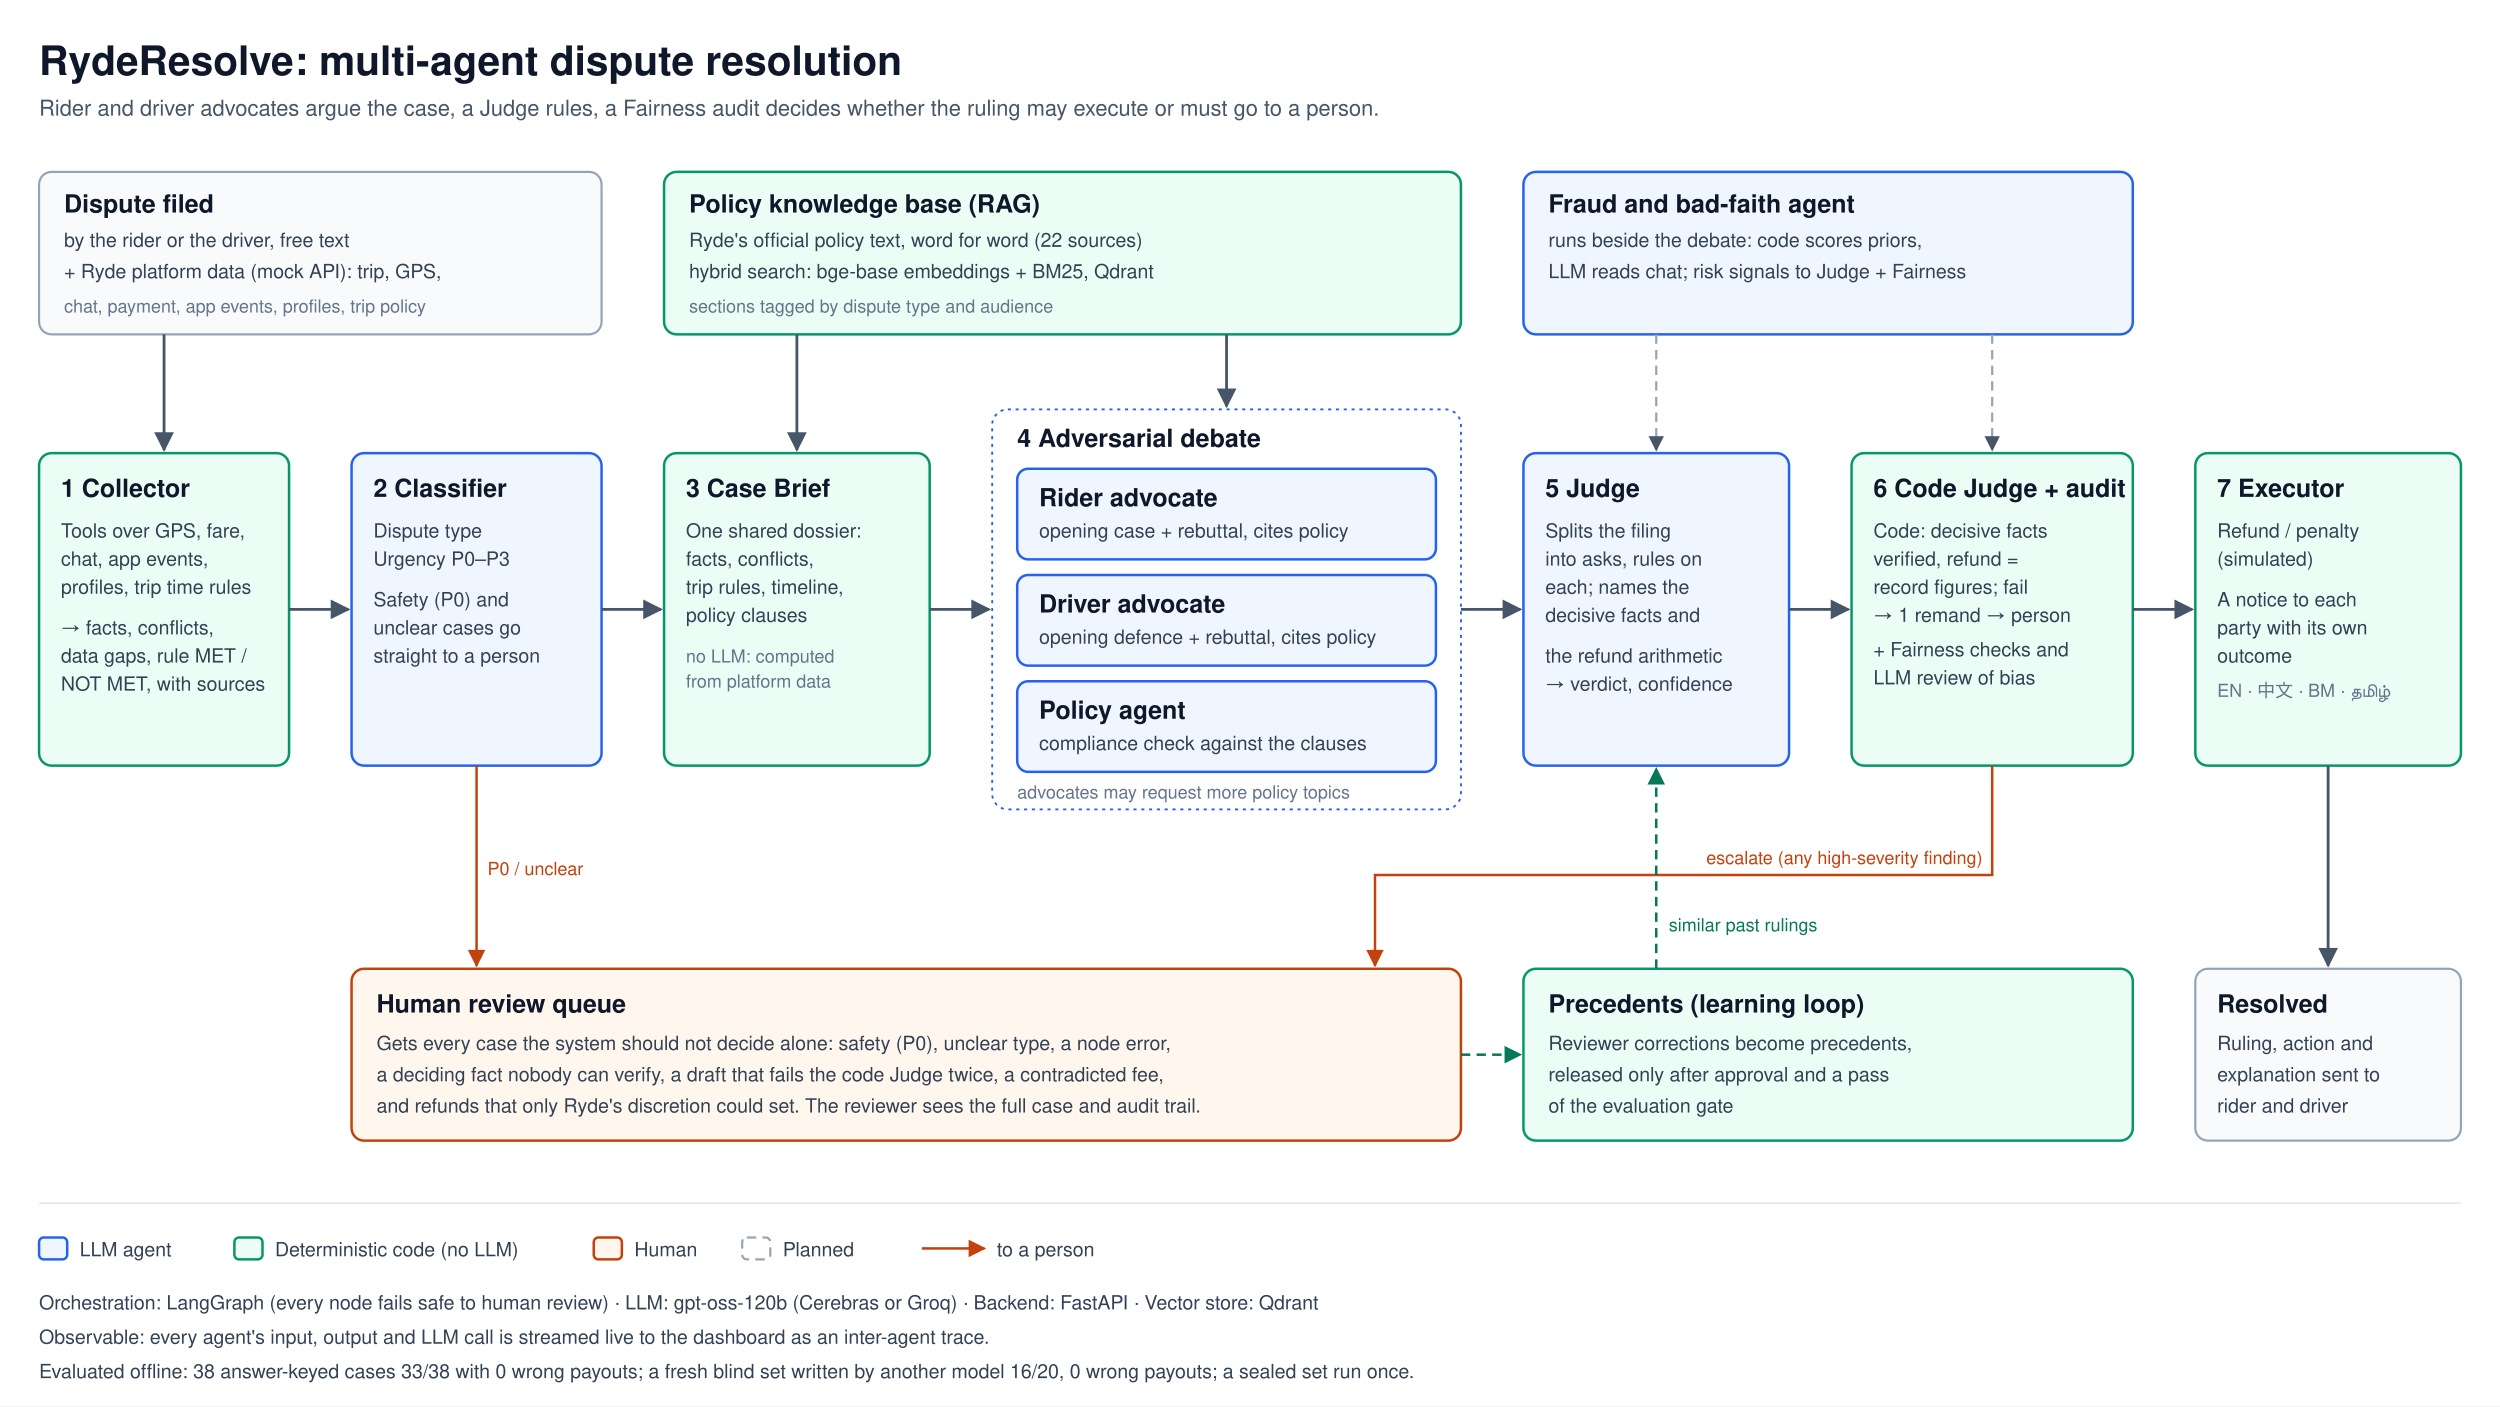
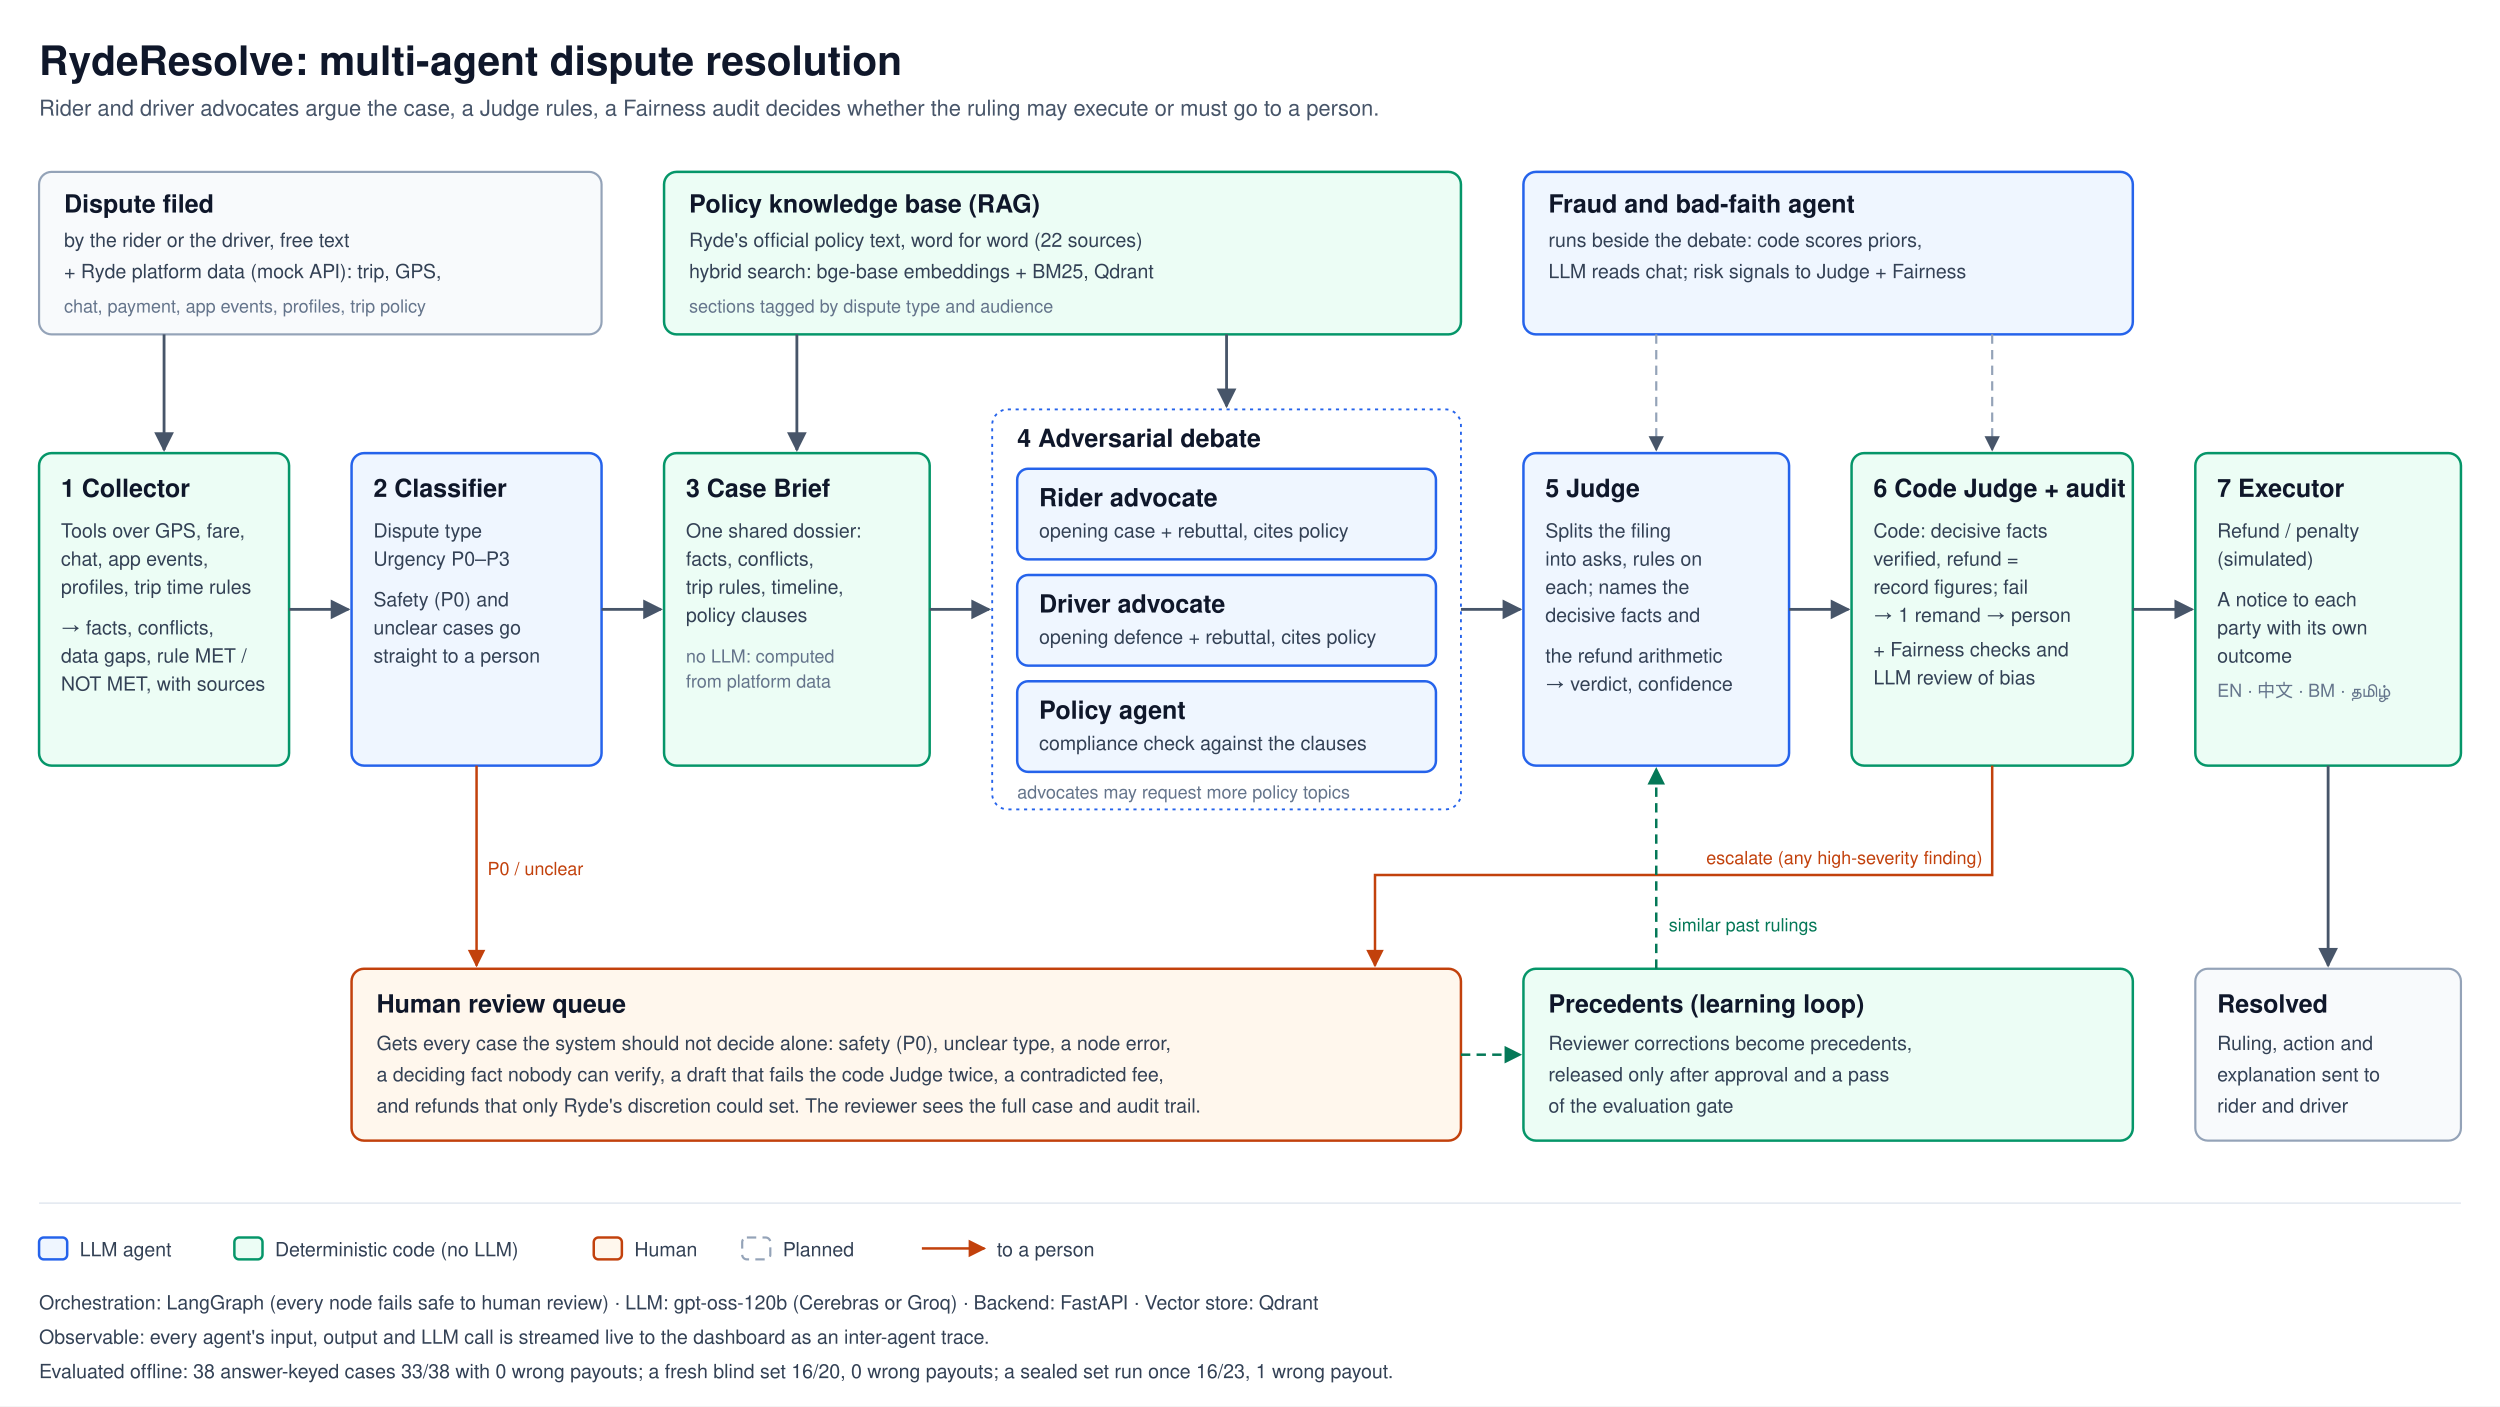
<svg xmlns="http://www.w3.org/2000/svg" width="1600" height="900" viewBox="0 0 1600 900" font-family="Segoe UI, Helvetica, Arial, sans-serif">
  <defs>
    <marker id="a" viewBox="0 0 10 10" refX="9" refY="5" markerWidth="7" markerHeight="7" orient="auto-start-reverse">
      <path d="M0,0 L10,5 L0,10 z" fill="#475569" />
    </marker>
    <marker id="ao" viewBox="0 0 10 10" refX="9" refY="5" markerWidth="7" markerHeight="7" orient="auto-start-reverse">
      <path d="M0,0 L10,5 L0,10 z" fill="#c2410c" />
    </marker>
    <marker id="ag" viewBox="0 0 10 10" refX="9" refY="5" markerWidth="7" markerHeight="7" orient="auto-start-reverse">
      <path d="M0,0 L10,5 L0,10 z" fill="#047857" />
    </marker>
    <style>
      .t  { font-size: 16px; font-weight: 700; fill: #0f172a; }
      .s  { font-size: 12.5px; fill: #334155; }
      .k  { font-size: 11.5px; fill: #64748b; }
      .h  { font-size: 26px; font-weight: 700; fill: #0f172a; }
      .sub{ font-size: 14px; fill: #475569; }
      .llm  { fill: #eff6ff; stroke: #2563eb; stroke-width: 1.6; }
      .code { fill: #ecfdf5; stroke: #059669; stroke-width: 1.6; }
      .hum  { fill: #fff7ed; stroke: #c2410c; stroke-width: 1.6; }
      .data { fill: #f8fafc; stroke: #94a3b8; stroke-width: 1.4; }
      .plan { fill: #ffffff; stroke: #94a3b8; stroke-width: 1.4; stroke-dasharray: 6 4; }
      .wrap { fill: none; stroke: #2563eb; stroke-width: 1.2; stroke-dasharray: 2 3; }
      .ln  { stroke: #475569; stroke-width: 1.8; fill: none; }
      .lo  { stroke: #c2410c; stroke-width: 1.6; fill: none; }
      .lg  { stroke: #047857; stroke-width: 1.6; fill: none; stroke-dasharray: 6 4; }
      .lp  { stroke: #94a3b8; stroke-width: 1.4; fill: none; stroke-dasharray: 6 4; }
      .lab { font-size: 11.5px; fill: #c2410c; }
      .labg{ font-size: 11.5px; fill: #047857; }
    </style>
  </defs>
  <rect width="1600" height="900" fill="#ffffff" />
  <text x="25" y="48" class="h">RydeResolve: multi-agent dispute resolution</text>
  <text x="25" y="74" class="sub">Rider and driver advocates argue the case, a Judge rules, a Fairness audit decides whether the ruling may execute or must go to a person.</text>
  <rect x="25" y="110" width="360" height="104" rx="8" class="data" />
  <text x="41" y="136" class="t">Dispute filed</text>
  <text x="41" y="158" class="s">by the rider or the driver, free text</text>
  <text x="41" y="178" class="s">+ Ryde platform data (mock API): trip, GPS,</text>
  <text x="41" y="200" class="k">chat, payment, app events, profiles, trip policy</text>
  <rect x="425" y="110" width="510" height="104" rx="8" class="code" />
  <text x="441" y="136" class="t">Policy knowledge base (RAG)</text>
  <text x="441" y="158" class="s">Ryde's official policy text, word for word (22 sources)</text>
  <text x="441" y="178" class="s">hybrid search: bge-base embeddings + BM25, Qdrant</text>
  <text x="441" y="200" class="k">sections tagged by dispute type and audience</text>
  <rect x="975" y="110" width="390" height="104" rx="8" class="llm" />
  <text x="991" y="136" class="t">Fraud and bad-faith agent</text>
  <text x="991" y="158" class="s">runs beside the debate: code scores priors,</text>
  <text x="991" y="178" class="s">LLM reads chat; risk signals to Judge + Fairness</text>
  <rect x="25" y="290" width="160" height="200" rx="8" class="code" />
  <text x="39" y="318" class="t">1  Collector</text>
  <text x="39" y="344" class="s">Tools over GPS, fare,</text>
  <text x="39" y="362" class="s">chat, app events,</text>
  <text x="39" y="380" class="s">profiles, trip time rules</text>
  <text x="39" y="406" class="s">→ facts, conflicts,</text>
  <text x="39" y="424" class="s">data gaps, rule MET /</text>
  <text x="39" y="442" class="s">NOT MET, with sources</text>
  <rect x="225" y="290" width="160" height="200" rx="8" class="llm" />
  <text x="239" y="318" class="t">2  Classifier</text>
  <text x="239" y="344" class="s">Dispute type</text>
  <text x="239" y="362" class="s">Urgency P0–P3</text>
  <text x="239" y="388" class="s">Safety (P0) and</text>
  <text x="239" y="406" class="s">unclear cases go</text>
  <text x="239" y="424" class="s">straight to a person</text>
  <rect x="425" y="290" width="170" height="200" rx="8" class="code" />
  <text x="439" y="318" class="t">3  Case Brief</text>
  <text x="439" y="344" class="s">One shared dossier:</text>
  <text x="439" y="362" class="s">facts, conflicts,</text>
  <text x="439" y="380" class="s">trip rules, timeline,</text>
  <text x="439" y="398" class="s">policy clauses</text>
  <text x="439" y="424" class="k">no LLM: computed</text>
  <text x="439" y="440" class="k">from platform data</text>
  <rect x="635" y="262" width="300" height="256" rx="10" class="wrap" />
  <text x="651" y="286" class="t">4  Adversarial debate</text>
  <rect x="651" y="300" width="268" height="58" rx="7" class="llm" />
  <text x="665" y="324" class="t" font-size="14">Rider advocate</text>
  <text x="665" y="344" class="s">opening case + rebuttal, cites policy</text>
  <rect x="651" y="368" width="268" height="58" rx="7" class="llm" />
  <text x="665" y="392" class="t" font-size="14">Driver advocate</text>
  <text x="665" y="412" class="s">opening defence + rebuttal, cites policy</text>
  <rect x="651" y="436" width="268" height="58" rx="7" class="llm" />
  <text x="665" y="460" class="t" font-size="14">Policy agent</text>
  <text x="665" y="480" class="s">compliance check against the clauses</text>
  <text x="651" y="511" class="k">advocates may request more policy topics</text>
  <rect x="975" y="290" width="170" height="200" rx="8" class="llm" />
  <text x="989" y="318" class="t">5  Judge</text>
  <text x="989" y="344" class="s">Splits the filing</text>
  <text x="989" y="362" class="s">into asks, rules on</text>
  <text x="989" y="380" class="s">each; names the</text>
  <text x="989" y="398" class="s">decisive facts and</text>
  <text x="989" y="424" class="s">the refund arithmetic</text>
  <text x="989" y="442" class="s">→ verdict, confidence</text>
  <rect x="1185" y="290" width="180" height="200" rx="8" class="code" />
  <text x="1199" y="318" class="t">6  Code Judge + audit</text>
  <text x="1199" y="344" class="s">Code: decisive facts</text>
  <text x="1199" y="362" class="s">verified, refund =</text>
  <text x="1199" y="380" class="s">record figures; fail</text>
  <text x="1199" y="398" class="s">→ 1 remand → person</text>
  <text x="1199" y="420" class="s">+ Fairness checks and</text>
  <text x="1199" y="438" class="s">LLM review of bias</text>
  <rect x="1405" y="290" width="170" height="200" rx="8" class="code" />
  <text x="1419" y="318" class="t">7  Executor</text>
  <text x="1419" y="344" class="s">Refund / penalty</text>
  <text x="1419" y="362" class="s">(simulated)</text>
  <text x="1419" y="388" class="s">A notice to each</text>
  <text x="1419" y="406" class="s">party with its own</text>
  <text x="1419" y="424" class="s">outcome</text>
  <text x="1419" y="446" class="k">EN · 中文 · BM · தமிழ்</text>
  <line x1="105" y1="214" x2="105" y2="288" class="ln" marker-end="url(#a)" />
  <line x1="185" y1="390" x2="223" y2="390" class="ln" marker-end="url(#a)" />
  <line x1="385" y1="390" x2="423" y2="390" class="ln" marker-end="url(#a)" />
  <line x1="595" y1="390" x2="633" y2="390" class="ln" marker-end="url(#a)" />
  <line x1="935" y1="390" x2="973" y2="390" class="ln" marker-end="url(#a)" />
  <line x1="1145" y1="390" x2="1183" y2="390" class="ln" marker-end="url(#a)" />
  <line x1="1365" y1="390" x2="1403" y2="390" class="ln" marker-end="url(#a)" />
  <line x1="510" y1="214" x2="510" y2="288" class="ln" marker-end="url(#a)" />
  <line x1="785" y1="214" x2="785" y2="260" class="ln" marker-end="url(#a)" />
  <line x1="1060" y1="214" x2="1060" y2="288" class="lp" marker-end="url(#a)" />
  <line x1="1275" y1="214" x2="1275" y2="288" class="lp" marker-end="url(#a)" />
  <rect x="225" y="620" width="710" height="110" rx="8" class="hum" />
  <text x="241" y="648" class="t">Human review queue</text>
  <text x="241" y="672" class="s">Gets every case the system should not decide alone: safety (P0), unclear type, a node error,</text>
  <text x="241" y="692" class="s">a deciding fact nobody can verify, a draft that fails the code Judge twice, a contradicted fee,</text>
  <text x="241" y="712" class="s">and refunds that only Ryde's discretion could set. The reviewer sees the full case and audit trail.</text>
  <rect x="975" y="620" width="390" height="110" rx="8" class="code" />
  <text x="991" y="648" class="t">Precedents (learning loop)</text>
  <text x="991" y="672" class="s">Reviewer corrections become precedents,</text>
  <text x="991" y="692" class="s">released only after approval and a pass</text>
  <text x="991" y="712" class="s">of the evaluation gate</text>
  <rect x="1405" y="620" width="170" height="110" rx="8" class="data" />
  <text x="1419" y="648" class="t">Resolved</text>
  <text x="1419" y="672" class="s">Ruling, action and</text>
  <text x="1419" y="692" class="s">explanation sent to</text>
  <text x="1419" y="712" class="s">rider and driver</text>
  <path d="M305,490 L305,618" class="lo" marker-end="url(#ao)" />
  <text x="312" y="560" class="lab">P0 / unclear</text>
  <path d="M1275,490 L1275,560 L880,560 L880,618" class="lo" marker-end="url(#ao)" />
  <text x="1092" y="553" class="lab">escalate (any high-severity finding)</text>
  <path d="M1490,490 L1490,618" class="ln" marker-end="url(#a)" />
  <line x1="935" y1="675" x2="973" y2="675" class="lg" marker-end="url(#ag)" />
  <path d="M1060,620 L1060,492" class="lg" marker-end="url(#ag)" />
  <text x="1068" y="596" class="labg">similar past rulings</text>
  <line x1="25" y1="770" x2="1575" y2="770" stroke="#e2e8f0" stroke-width="1" />
  <rect x="25" y="792" width="18" height="14" rx="3" class="llm" />
  <text x="51" y="804" class="s">LLM agent</text>
  <rect x="150" y="792" width="18" height="14" rx="3" class="code" />
  <text x="176" y="804" class="s">Deterministic code (no LLM)</text>
  <rect x="380" y="792" width="18" height="14" rx="3" class="hum" />
  <text x="406" y="804" class="s">Human</text>
  <rect x="475" y="792" width="18" height="14" rx="3" class="plan" />
  <text x="501" y="804" class="s">Planned</text>
  <line x1="590" y1="799" x2="630" y2="799" class="lo" marker-end="url(#ao)" />
  <text x="638" y="804" class="s">to a person</text>
  <text x="25" y="838" class="s">Orchestration: LangGraph (every node fails safe to human review) · LLM: gpt-oss-120b (Cerebras or Groq) · Backend: FastAPI · Vector store: Qdrant</text>
  <text x="25" y="860" class="s">Observable: every agent's input, output and LLM call is streamed live to the dashboard as an inter-agent trace.</text>
-   <text x="25" y="882" class="s">Evaluated offline: 38 answer-keyed cases 33/38 with 0 wrong payouts; a fresh blind set written by another model 16/20, 0 wrong payouts; a sealed set run once.</text>
+   <text x="25" y="882" class="s">Evaluated offline: 38 answer-keyed cases 33/38 with 0 wrong payouts; a fresh blind set 16/20, 0 wrong payouts; a sealed set run once 16/23, 1 wrong payout.</text>
</svg>
